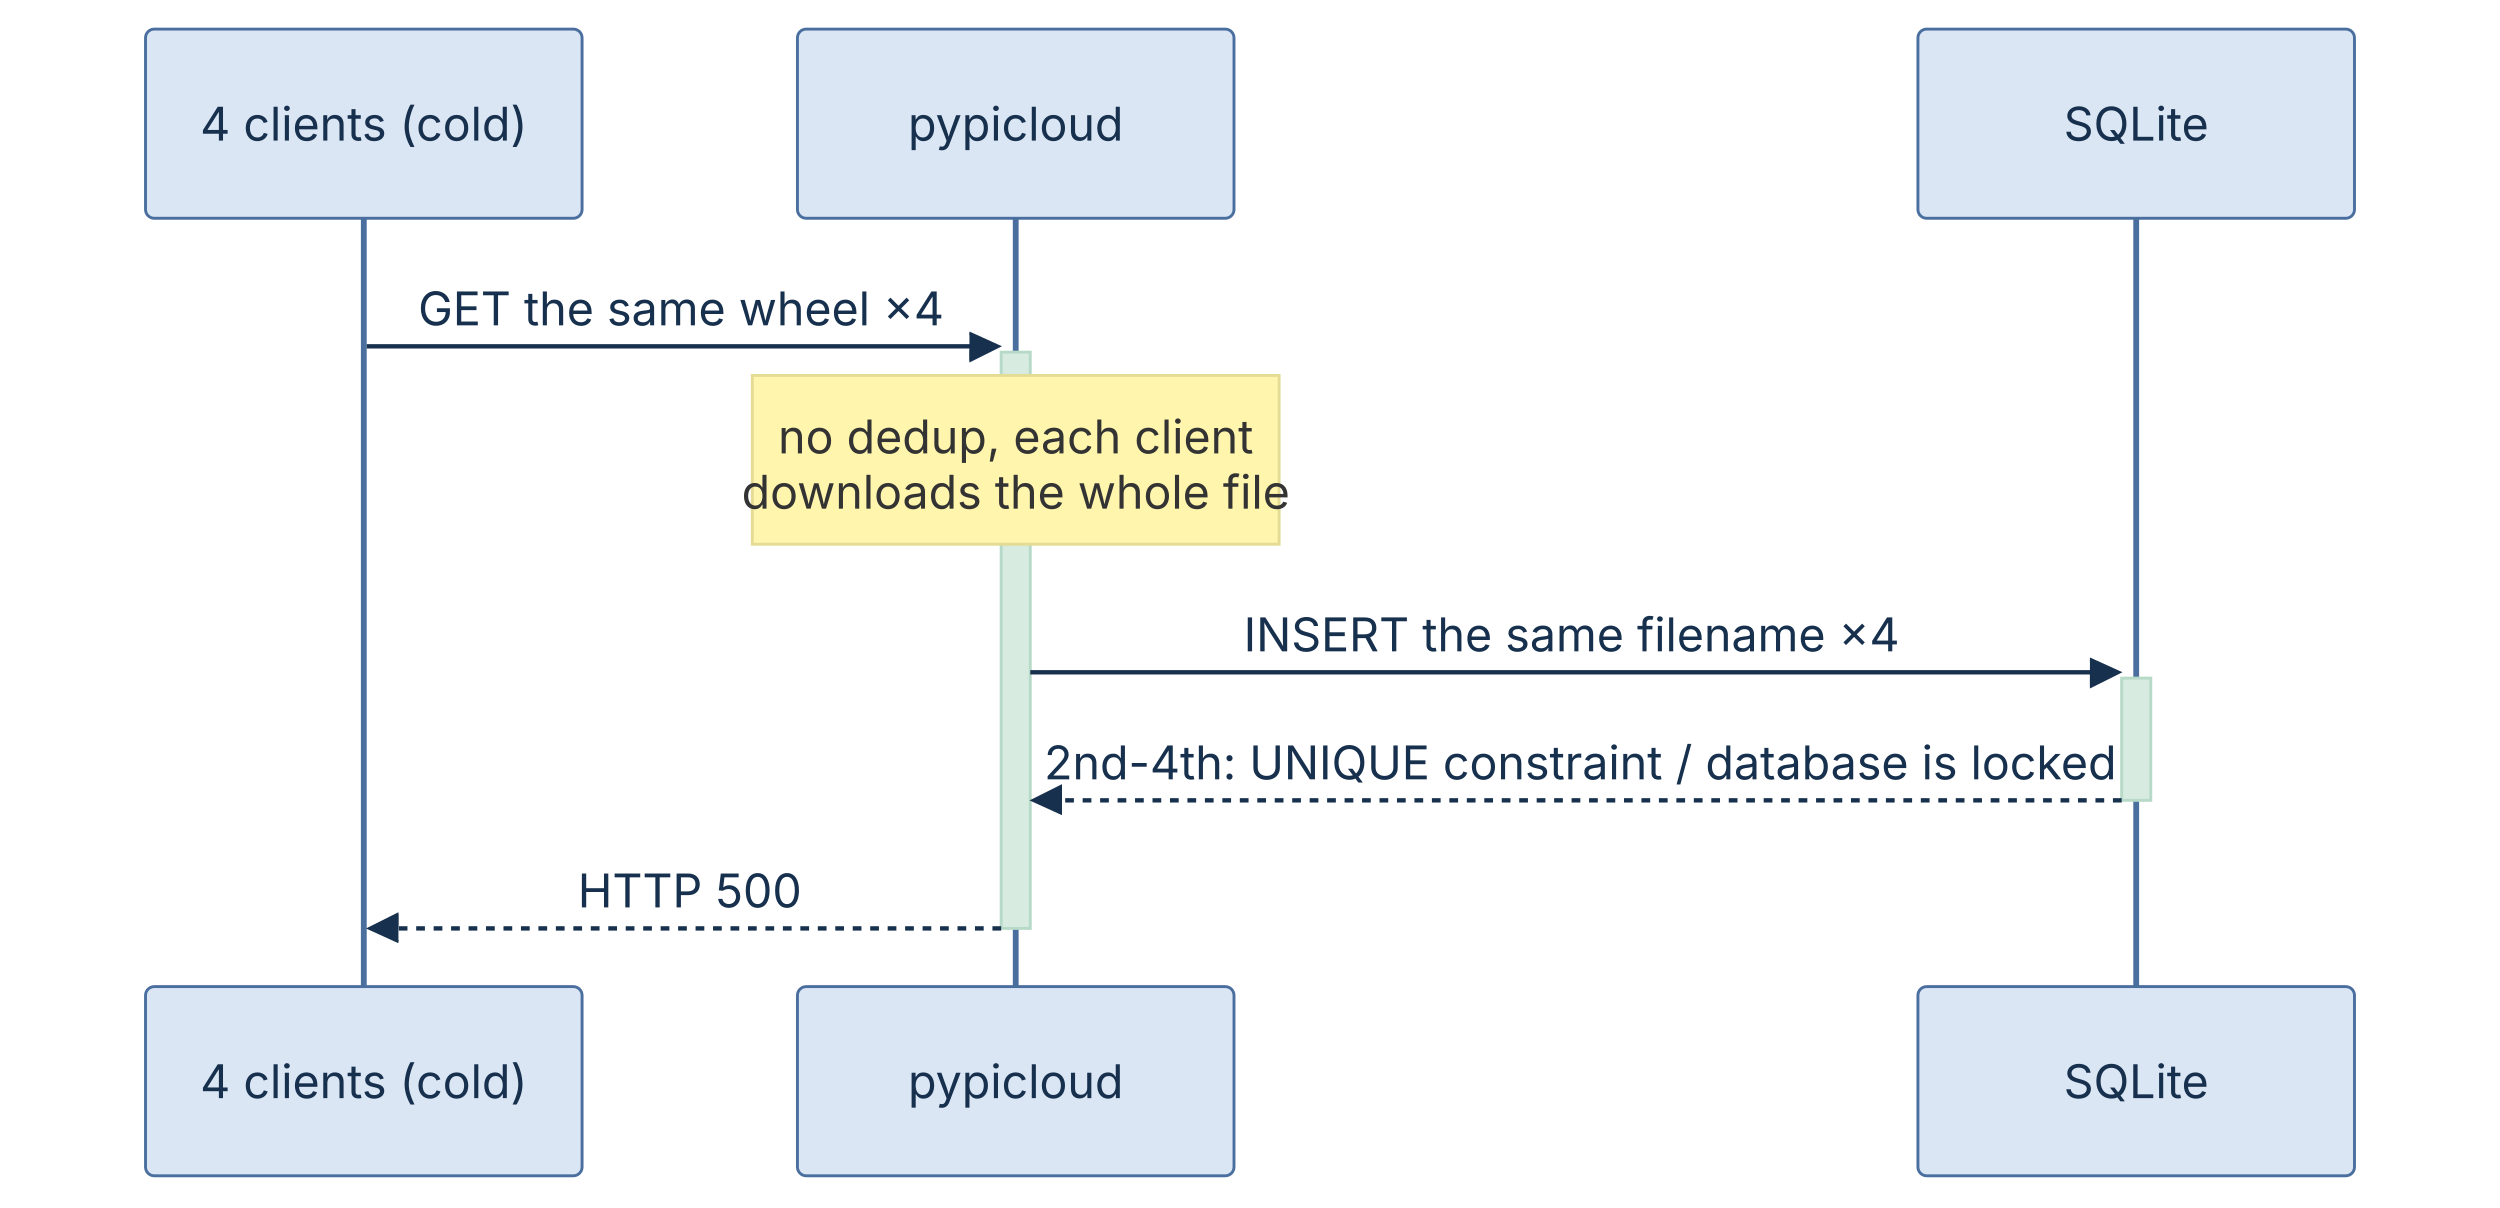
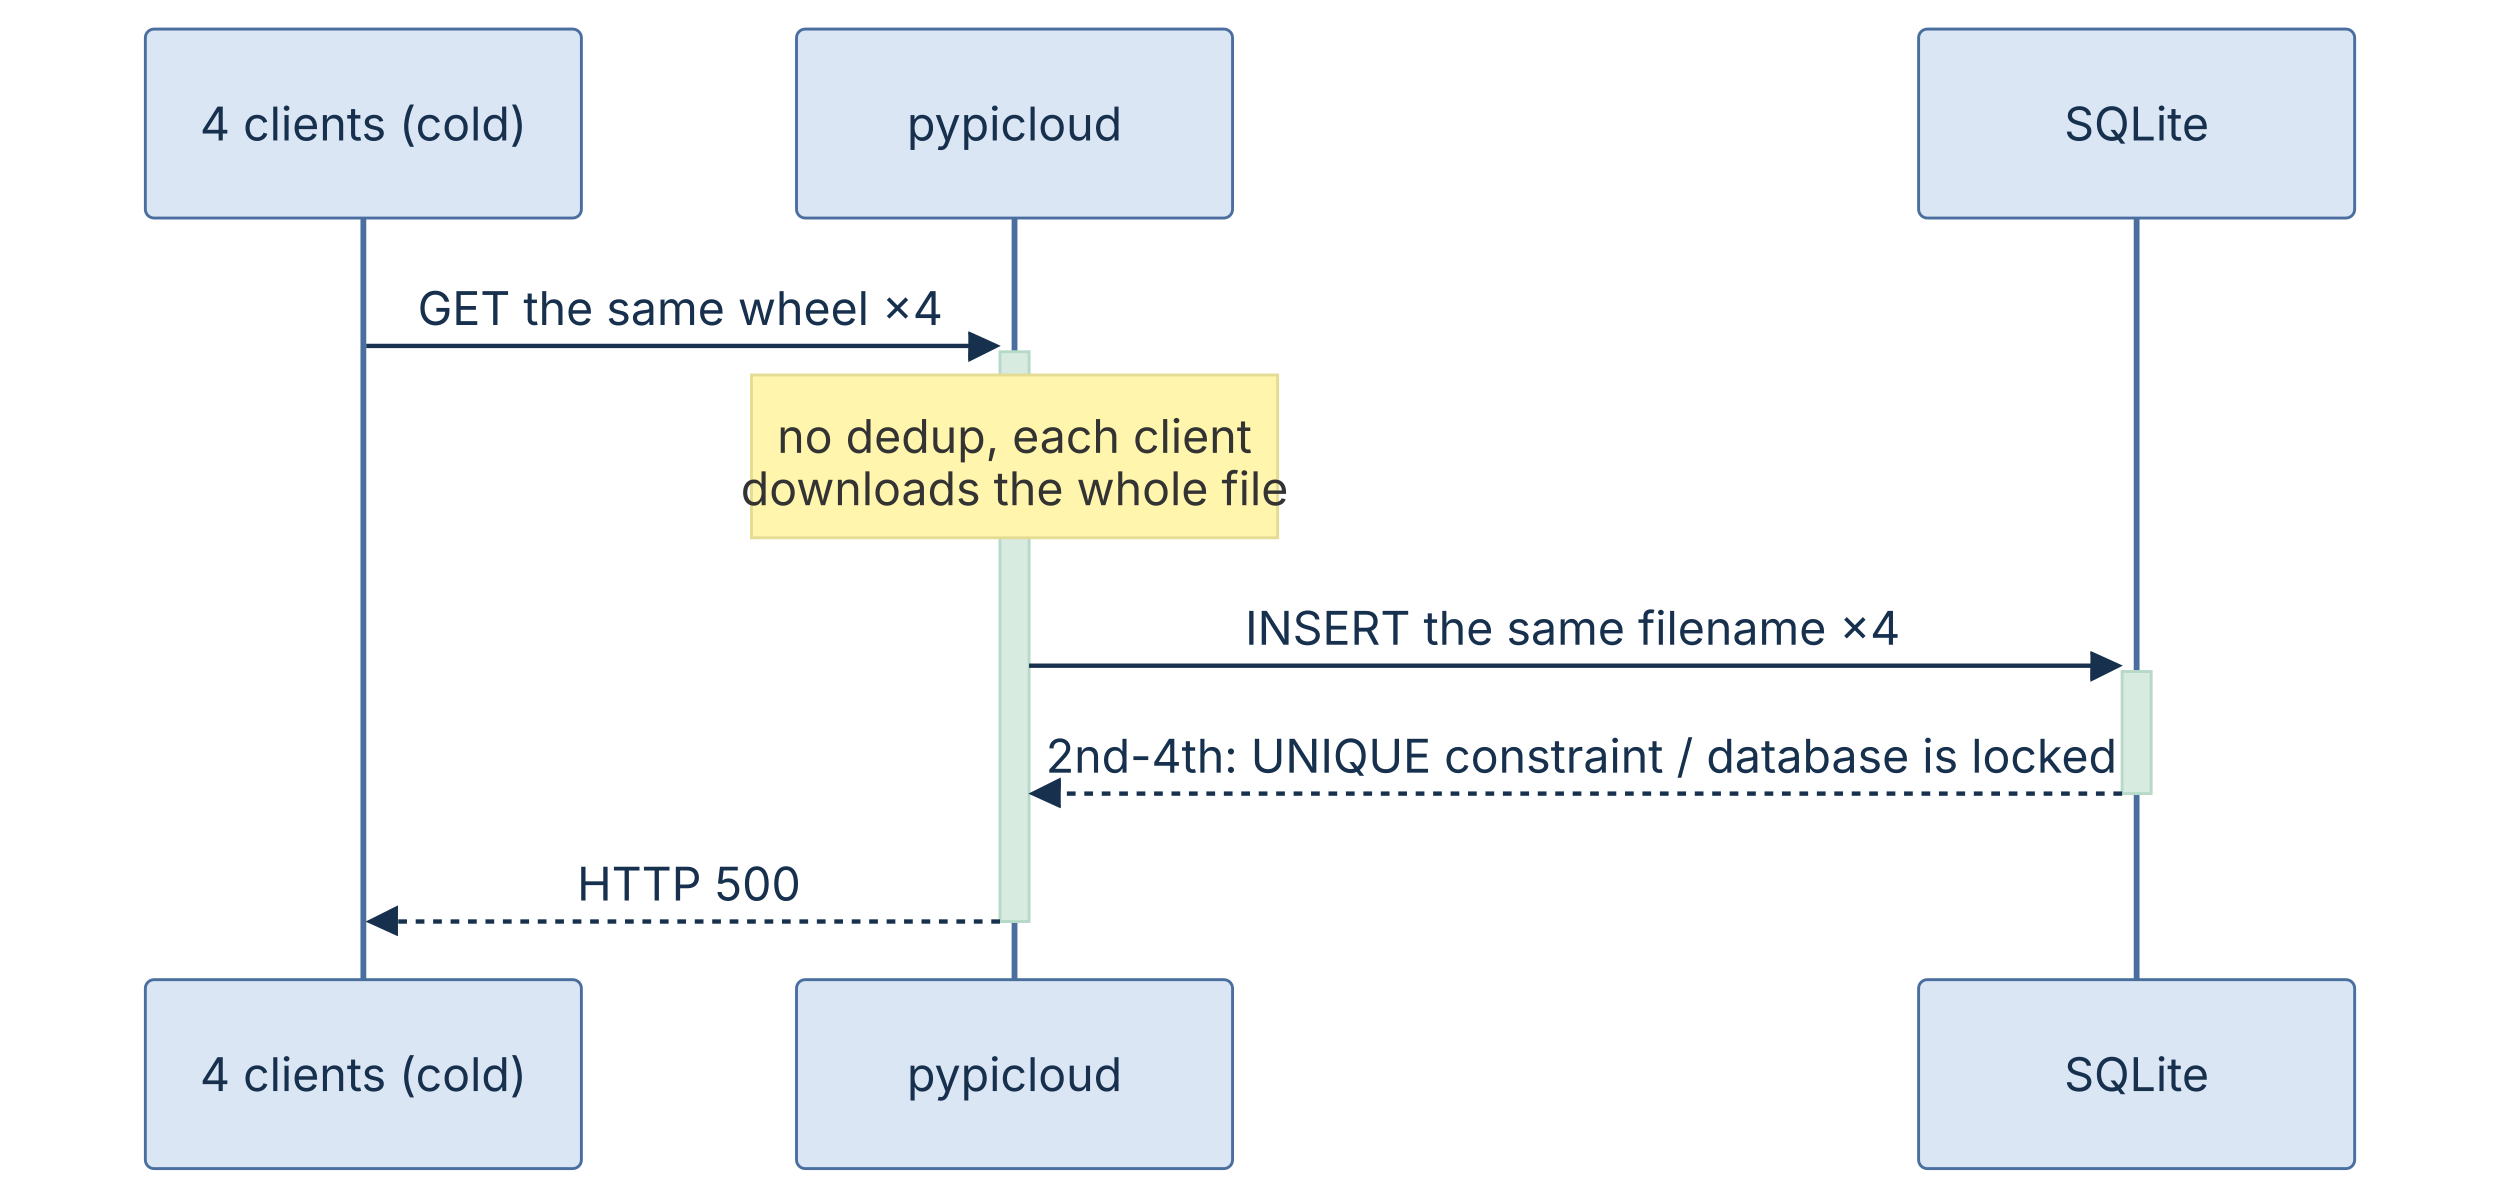
- <svg xmlns="http://www.w3.org/2000/svg" id="peryx-pypicloud-concurrency-light" width="100%" style="max-width: 859px; background-color: transparent;" viewBox="-50 -10 859 415" role="graphics-document document" aria-roledescription="sequence">
+ <svg xmlns="http://www.w3.org/2000/svg" id="peryx-pypicloud-concurrency-light" width="100%" style="max-width: 860px; background-color: transparent;" viewBox="-50 -10 860 413" role="graphics-document document" aria-roledescription="sequence">
  <g>
-     <rect x="609" y="329" fill="#eaeaea" stroke="#666" width="150" height="65" name="S" rx="3" ry="3" class="actor actor-bottom" />
-     <text x="684" y="361.5" dominant-baseline="central" alignment-baseline="central" class="actor actor-box" style="text-anchor: middle; font-size: 16px; font-weight: 400;">
-       <tspan x="684" dy="0">SQLite</tspan>
+     <rect x="610" y="327" fill="#eaeaea" stroke="#666" width="150" height="65" name="S" rx="3" ry="3" class="actor actor-bottom" />
+     <text x="685" y="359.5" dominant-baseline="central" alignment-baseline="central" class="actor actor-box" style="text-anchor: middle; font-size: 16px; font-weight: 400;">
+       <tspan x="685" dy="0">SQLite</tspan>
    </text>
  </g>
  <g>
-     <rect x="224" y="329" fill="#eaeaea" stroke="#666" width="150" height="65" name="P" rx="3" ry="3" class="actor actor-bottom" />
-     <text x="299" y="361.5" dominant-baseline="central" alignment-baseline="central" class="actor actor-box" style="text-anchor: middle; font-size: 16px; font-weight: 400;">
+     <rect x="224" y="327" fill="#eaeaea" stroke="#666" width="150" height="65" name="P" rx="3" ry="3" class="actor actor-bottom" />
+     <text x="299" y="359.5" dominant-baseline="central" alignment-baseline="central" class="actor actor-box" style="text-anchor: middle; font-size: 16px; font-weight: 400;">
      <tspan x="299" dy="0">pypicloud</tspan>
    </text>
  </g>
  <g>
-     <rect x="0" y="329" fill="#eaeaea" stroke="#666" width="150" height="65" name="C" rx="3" ry="3" class="actor actor-bottom" />
-     <text x="75" y="361.5" dominant-baseline="central" alignment-baseline="central" class="actor actor-box" style="text-anchor: middle; font-size: 16px; font-weight: 400;">
+     <rect x="0" y="327" fill="#eaeaea" stroke="#666" width="150" height="65" name="C" rx="3" ry="3" class="actor actor-bottom" />
+     <text x="75" y="359.5" dominant-baseline="central" alignment-baseline="central" class="actor actor-box" style="text-anchor: middle; font-size: 16px; font-weight: 400;">
      <tspan x="75" dy="0">4 clients (cold)</tspan>
    </text>
  </g>
  <g>
-     <line id="actor2" x1="684" y1="65" x2="684" y2="329" class="actor-line 200" stroke-width="0.5px" stroke="#999" name="S" data-et="life-line" data-id="S" />
+     <line id="actor2" x1="685" y1="65" x2="685" y2="327" class="actor-line 200" stroke-width="0.5px" stroke="#999" name="S" data-et="life-line" data-id="S" />
    <g id="root-2" data-et="participant" data-type="participant" data-id="S">
-       <rect x="609" y="0" fill="#eaeaea" stroke="#666" width="150" height="65" name="S" rx="3" ry="3" class="actor actor-top" />
-       <text x="684" y="32.5" dominant-baseline="central" alignment-baseline="central" class="actor actor-box" style="text-anchor: middle; font-size: 16px; font-weight: 400;">
-         <tspan x="684" dy="0">SQLite</tspan>
+       <rect x="610" y="0" fill="#eaeaea" stroke="#666" width="150" height="65" name="S" rx="3" ry="3" class="actor actor-top" />
+       <text x="685" y="32.5" dominant-baseline="central" alignment-baseline="central" class="actor actor-box" style="text-anchor: middle; font-size: 16px; font-weight: 400;">
+         <tspan x="685" dy="0">SQLite</tspan>
      </text>
    </g>
  </g>
  <g>
-     <line id="actor1" x1="299" y1="65" x2="299" y2="329" class="actor-line 200" stroke-width="0.5px" stroke="#999" name="P" data-et="life-line" data-id="P" />
+     <line id="actor1" x1="299" y1="65" x2="299" y2="327" class="actor-line 200" stroke-width="0.5px" stroke="#999" name="P" data-et="life-line" data-id="P" />
    <g id="root-1" data-et="participant" data-type="participant" data-id="P">
      <rect x="224" y="0" fill="#eaeaea" stroke="#666" width="150" height="65" name="P" rx="3" ry="3" class="actor actor-top" />
      <text x="299" y="32.5" dominant-baseline="central" alignment-baseline="central" class="actor actor-box" style="text-anchor: middle; font-size: 16px; font-weight: 400;">
        <tspan x="299" dy="0">pypicloud</tspan>
      </text>
    </g>
  </g>
  <g>
-     <line id="actor0" x1="75" y1="65" x2="75" y2="329" class="actor-line 200" stroke-width="0.5px" stroke="#999" name="C" data-et="life-line" data-id="C" />
+     <line id="actor0" x1="75" y1="65" x2="75" y2="327" class="actor-line 200" stroke-width="0.5px" stroke="#999" name="C" data-et="life-line" data-id="C" />
    <g id="root-0" data-et="participant" data-type="participant" data-id="C">
      <rect x="0" y="0" fill="#eaeaea" stroke="#666" width="150" height="65" name="C" rx="3" ry="3" class="actor actor-top" />
      <text x="75" y="32.5" dominant-baseline="central" alignment-baseline="central" class="actor actor-box" style="text-anchor: middle; font-size: 16px; font-weight: 400;">
        <tspan x="75" dy="0">4 clients (cold)</tspan>
      </text>
    </g>
  </g>
  <style>#peryx-pypicloud-concurrency-light{font-family:system-ui,-apple-system,sans-serif;font-size:16px;fill:#16304d;}@keyframes edge-animation-frame{from{stroke-dashoffset:0;}}@keyframes dash{to{stroke-dashoffset:0;}}#peryx-pypicloud-concurrency-light .edge-animation-slow{stroke-dasharray:9,5!important;stroke-dashoffset:900;animation:dash 50s linear infinite;stroke-linecap:round;}#peryx-pypicloud-concurrency-light .edge-animation-fast{stroke-dasharray:9,5!important;stroke-dashoffset:900;animation:dash 20s linear infinite;stroke-linecap:round;}#peryx-pypicloud-concurrency-light .error-icon{fill:#f6e2d0;}#peryx-pypicloud-concurrency-light .error-text{fill:#5a3212;stroke:#5a3212;}#peryx-pypicloud-concurrency-light .edge-thickness-normal{stroke-width:1px;}#peryx-pypicloud-concurrency-light .edge-thickness-thick{stroke-width:3.5px;}#peryx-pypicloud-concurrency-light .edge-pattern-solid{stroke-dasharray:0;}#peryx-pypicloud-concurrency-light .edge-thickness-invisible{stroke-width:0;fill:none;}#peryx-pypicloud-concurrency-light .edge-pattern-dashed{stroke-dasharray:3;}#peryx-pypicloud-concurrency-light .edge-pattern-dotted{stroke-dasharray:2;}#peryx-pypicloud-concurrency-light .marker{fill:#6b6f76;stroke:#6b6f76;}#peryx-pypicloud-concurrency-light .marker.cross{stroke:#6b6f76;}#peryx-pypicloud-concurrency-light svg{font-family:system-ui,-apple-system,sans-serif;font-size:16px;}#peryx-pypicloud-concurrency-light p{margin:0;}#peryx-pypicloud-concurrency-light .actor{stroke:#4a6f9f;fill:#dbe6f5;stroke-width:1;}#peryx-pypicloud-concurrency-light rect.actor.outer-path[data-look="neo"]{filter:drop-shadow( 1px 2px 2px rgba(185,185,185,1));}#peryx-pypicloud-concurrency-light rect.note[data-look="neo"]{stroke:hsl(52.683, 60%, 73.922%);fill:#fff5ad;filter:drop-shadow( 1px 2px 2px rgba(185,185,185,1));}#peryx-pypicloud-concurrency-light text.actor&gt;tspan{fill:#16304d;stroke:none;}#peryx-pypicloud-concurrency-light .actor-line{stroke:#4a6f9f;}#peryx-pypicloud-concurrency-light .innerArc{stroke-width:1.5;stroke-dasharray:none;}#peryx-pypicloud-concurrency-light .messageLine0{stroke-width:1.5;stroke-dasharray:none;stroke:#16304d;}#peryx-pypicloud-concurrency-light .messageLine1{stroke-width:1.5;stroke-dasharray:2,2;stroke:#16304d;}#peryx-pypicloud-concurrency-light [id$="-arrowhead"] path{fill:#16304d;stroke:#16304d;}#peryx-pypicloud-concurrency-light .sequenceNumber{fill:#949089;}#peryx-pypicloud-concurrency-light [id$="-sequencenumber"]{fill:#16304d;}#peryx-pypicloud-concurrency-light [id$="-crosshead"] path{fill:#16304d;stroke:#16304d;}#peryx-pypicloud-concurrency-light .messageText{fill:#16304d;stroke:none;}#peryx-pypicloud-concurrency-light .labelBox{stroke:#4a6f9f;fill:#dbe6f5;filter:none;}#peryx-pypicloud-concurrency-light .labelText,#peryx-pypicloud-concurrency-light .labelText&gt;tspan{fill:#16304d;stroke:none;}#peryx-pypicloud-concurrency-light .loopText,#peryx-pypicloud-concurrency-light .loopText&gt;tspan{fill:#16304d;stroke:none;}#peryx-pypicloud-concurrency-light .sectionTitle,#peryx-pypicloud-concurrency-light .sectionTitle&gt;tspan{fill:#16304d;stroke:none;}#peryx-pypicloud-concurrency-light .loopLine{stroke-width:2px;stroke-dasharray:2,2;stroke:#4a6f9f;fill:#4a6f9f;}#peryx-pypicloud-concurrency-light .note{stroke:hsl(52.683, 60%, 73.922%);fill:#fff5ad;}#peryx-pypicloud-concurrency-light .noteText,#peryx-pypicloud-concurrency-light .noteText&gt;tspan{fill:#333;stroke:none;font-weight:normal;}#peryx-pypicloud-concurrency-light .activation0{fill:#d8ebe1;stroke:hsl(148.421, 32.203%, 78.431%);}#peryx-pypicloud-concurrency-light .activation1{fill:#d8ebe1;stroke:hsl(148.421, 32.203%, 78.431%);}#peryx-pypicloud-concurrency-light .activation2{fill:#d8ebe1;stroke:hsl(148.421, 32.203%, 78.431%);}#peryx-pypicloud-concurrency-light .actorPopupMenu{position:absolute;}#peryx-pypicloud-concurrency-light .actorPopupMenuPanel{position:absolute;fill:#dbe6f5;box-shadow:0px 8px 16px 0px rgba(0,0,0,0.2);filter:drop-shadow(3px 5px 2px rgb(0 0 0 / 0.4));}#peryx-pypicloud-concurrency-light .actor-man circle,#peryx-pypicloud-concurrency-light line{fill:#dbe6f5;stroke-width:2px;}#peryx-pypicloud-concurrency-light g rect.rect{filter:drop-shadow( 1px 2px 2px rgba(185,185,185,1));stroke:#4a6f9f;}#peryx-pypicloud-concurrency-light .node .neo-node{stroke:#4a6f9f;}#peryx-pypicloud-concurrency-light [data-look="neo"].node rect,#peryx-pypicloud-concurrency-light [data-look="neo"].cluster rect,#peryx-pypicloud-concurrency-light [data-look="neo"].node polygon{stroke:url(#peryx-pypicloud-concurrency-light-gradient);filter:drop-shadow( 1px 2px 2px rgba(185,185,185,1));}#peryx-pypicloud-concurrency-light [data-look="neo"].swimlane.cluster rect{filter:none;}#peryx-pypicloud-concurrency-light [data-look="neo"].node path{stroke:url(#peryx-pypicloud-concurrency-light-gradient);stroke-width:1px;}#peryx-pypicloud-concurrency-light [data-look="neo"].node .outer-path{filter:drop-shadow( 1px 2px 2px rgba(185,185,185,1));}#peryx-pypicloud-concurrency-light [data-look="neo"].node .neo-line path{stroke:#4a6f9f;filter:none;}#peryx-pypicloud-concurrency-light [data-look="neo"].node circle{stroke:url(#peryx-pypicloud-concurrency-light-gradient);filter:drop-shadow( 1px 2px 2px rgba(185,185,185,1));}#peryx-pypicloud-concurrency-light [data-look="neo"].node circle .state-start{fill:#000000;}#peryx-pypicloud-concurrency-light [data-look="neo"].icon-shape .icon{fill:url(#peryx-pypicloud-concurrency-light-gradient);filter:drop-shadow( 1px 2px 2px rgba(185,185,185,1));}#peryx-pypicloud-concurrency-light [data-look="neo"].icon-shape .icon-neo path{stroke:url(#peryx-pypicloud-concurrency-light-gradient);filter:drop-shadow( 1px 2px 2px rgba(185,185,185,1));}#peryx-pypicloud-concurrency-light .accent&gt;*{fill:rgb(219, 230, 245)!important;stroke:rgb(74, 111, 159)!important;color:rgb(22, 48, 77)!important;}#peryx-pypicloud-concurrency-light .good&gt;*{fill:rgb(216, 235, 225)!important;stroke:rgb(63, 132, 103)!important;color:rgb(20, 64, 47)!important;}#peryx-pypicloud-concurrency-light .warn&gt;*{fill:rgb(246, 226, 208)!important;stroke:rgb(176, 111, 54)!important;color:rgb(90, 50, 18)!important;}#peryx-pypicloud-concurrency-light :root{--mermaid-font-family:"trebuchet ms",verdana,arial,sans-serif;}</style>
  <g />
  <defs>
    <symbol id="peryx-pypicloud-concurrency-light-computer" width="24" height="24">
      <path transform="scale(.5)" d="M2 2v13h20v-13h-20zm18 11h-16v-9h16v9zm-10.228 6l.466-1h3.524l.467 1h-4.457zm14.228 3h-24l2-6h2.104l-1.33 4h18.45l-1.297-4h2.073l2 6zm-5-10h-14v-7h14v7z" />
    </symbol>
  </defs>
  <defs>
    <symbol id="peryx-pypicloud-concurrency-light-database" fill-rule="evenodd" clip-rule="evenodd">
      <path transform="scale(.5)" d="M12.258.001l.256.004.255.005.253.008.251.01.249.012.247.015.246.016.242.019.241.02.239.023.236.024.233.027.231.028.229.031.225.032.223.034.22.036.217.038.214.04.211.041.208.043.205.045.201.046.198.048.194.05.191.051.187.053.183.054.18.056.175.057.172.059.168.06.163.061.16.063.155.064.15.066.074.033.073.033.071.034.07.034.069.035.068.035.067.035.066.035.064.036.064.036.062.036.06.036.06.037.058.037.058.037.055.038.055.038.053.038.052.038.051.039.05.039.048.039.047.039.045.04.044.04.043.04.041.04.04.041.039.041.037.041.036.041.034.041.033.042.032.042.03.042.029.042.027.042.026.043.024.043.023.043.021.043.02.043.018.044.017.043.015.044.013.044.012.044.011.045.009.044.007.045.006.045.004.045.002.045.001.045v17l-.001.045-.002.045-.004.045-.006.045-.007.045-.009.044-.011.045-.012.044-.013.044-.015.044-.017.043-.018.044-.02.043-.021.043-.023.043-.024.043-.026.043-.027.042-.029.042-.03.042-.032.042-.033.042-.034.041-.036.041-.037.041-.039.041-.04.041-.041.04-.043.04-.044.04-.045.04-.047.039-.048.039-.05.039-.051.039-.052.038-.053.038-.055.038-.055.038-.058.037-.058.037-.06.037-.06.036-.062.036-.064.036-.064.036-.066.035-.067.035-.068.035-.069.035-.07.034-.071.034-.073.033-.074.033-.15.066-.155.064-.16.063-.163.061-.168.06-.172.059-.175.057-.18.056-.183.054-.187.053-.191.051-.194.05-.198.048-.201.046-.205.045-.208.043-.211.041-.214.04-.217.038-.22.036-.223.034-.225.032-.229.031-.231.028-.233.027-.236.024-.239.023-.241.02-.242.019-.246.016-.247.015-.249.012-.251.01-.253.008-.255.005-.256.004-.258.001-.258-.001-.256-.004-.255-.005-.253-.008-.251-.01-.249-.012-.247-.015-.245-.016-.243-.019-.241-.02-.238-.023-.236-.024-.234-.027-.231-.028-.228-.031-.226-.032-.223-.034-.22-.036-.217-.038-.214-.04-.211-.041-.208-.043-.204-.045-.201-.046-.198-.048-.195-.05-.19-.051-.187-.053-.184-.054-.179-.056-.176-.057-.172-.059-.167-.06-.164-.061-.159-.063-.155-.064-.151-.066-.074-.033-.072-.033-.072-.034-.07-.034-.069-.035-.068-.035-.067-.035-.066-.035-.064-.036-.063-.036-.062-.036-.061-.036-.06-.037-.058-.037-.057-.037-.056-.038-.055-.038-.053-.038-.052-.038-.051-.039-.049-.039-.049-.039-.046-.039-.046-.04-.044-.04-.043-.04-.041-.04-.04-.041-.039-.041-.037-.041-.036-.041-.034-.041-.033-.042-.032-.042-.03-.042-.029-.042-.027-.042-.026-.043-.024-.043-.023-.043-.021-.043-.02-.043-.018-.044-.017-.043-.015-.044-.013-.044-.012-.044-.011-.045-.009-.044-.007-.045-.006-.045-.004-.045-.002-.045-.001-.045v-17l.001-.045.002-.045.004-.045.006-.045.007-.045.009-.044.011-.045.012-.044.013-.044.015-.044.017-.043.018-.044.02-.043.021-.043.023-.043.024-.043.026-.043.027-.042.029-.042.03-.042.032-.042.033-.042.034-.041.036-.041.037-.041.039-.041.04-.041.041-.04.043-.04.044-.04.046-.04.046-.039.049-.039.049-.039.051-.039.052-.038.053-.038.055-.038.056-.038.057-.037.058-.037.06-.037.061-.036.062-.036.063-.036.064-.036.066-.035.067-.035.068-.035.069-.035.07-.034.072-.034.072-.033.074-.033.151-.066.155-.064.159-.063.164-.061.167-.06.172-.059.176-.057.179-.056.184-.054.187-.053.19-.051.195-.05.198-.048.201-.046.204-.045.208-.043.211-.041.214-.04.217-.038.22-.036.223-.034.226-.032.228-.031.231-.028.234-.027.236-.024.238-.023.241-.02.243-.019.245-.016.247-.015.249-.012.251-.01.253-.008.255-.005.256-.004.258-.001.258.001zm-9.258 20.499v.01l.001.021.003.021.004.022.005.021.006.022.007.022.009.023.01.022.011.023.012.023.013.023.015.023.016.024.017.023.018.024.019.024.021.024.022.025.023.024.024.025.052.049.056.05.061.051.066.051.07.051.075.051.079.052.084.052.088.052.092.052.097.052.102.051.105.052.11.052.114.051.119.051.123.051.127.05.131.05.135.05.139.048.144.049.147.047.152.047.155.047.16.045.163.045.167.043.171.043.176.041.178.041.183.039.187.039.19.037.194.035.197.035.202.033.204.031.209.03.212.029.216.027.219.025.222.024.226.021.23.02.233.018.236.016.24.015.243.012.246.01.249.008.253.005.256.004.259.001.26-.001.257-.004.254-.005.25-.008.247-.011.244-.012.241-.014.237-.016.233-.018.231-.021.226-.021.224-.024.22-.026.216-.027.212-.028.21-.031.205-.031.202-.034.198-.034.194-.036.191-.037.187-.039.183-.04.179-.04.175-.042.172-.043.168-.044.163-.045.16-.046.155-.046.152-.047.148-.048.143-.049.139-.049.136-.05.131-.05.126-.05.123-.051.118-.052.114-.051.11-.052.106-.052.101-.052.096-.052.092-.052.088-.053.083-.051.079-.052.074-.052.07-.051.065-.051.06-.051.056-.05.051-.05.023-.024.023-.025.021-.024.02-.024.019-.024.018-.024.017-.024.015-.023.014-.024.013-.023.012-.023.01-.023.01-.022.008-.022.006-.022.006-.022.004-.022.004-.021.001-.021.001-.021v-4.127l-.077.055-.08.053-.083.054-.085.053-.087.052-.09.052-.093.051-.095.05-.097.05-.1.049-.102.049-.105.048-.106.047-.109.047-.111.046-.114.045-.115.045-.118.044-.12.043-.122.042-.124.042-.126.041-.128.04-.13.04-.132.038-.134.038-.135.037-.138.037-.139.035-.142.035-.143.034-.144.033-.147.032-.148.031-.15.03-.151.03-.153.029-.154.027-.156.027-.158.026-.159.025-.161.024-.162.023-.163.022-.165.021-.166.02-.167.019-.169.018-.169.017-.171.016-.173.015-.173.014-.175.013-.175.012-.177.011-.178.01-.179.008-.179.008-.181.006-.182.005-.182.004-.184.003-.184.002h-.37l-.184-.002-.184-.003-.182-.004-.182-.005-.181-.006-.179-.008-.179-.008-.178-.01-.176-.011-.176-.012-.175-.013-.173-.014-.172-.015-.171-.016-.17-.017-.169-.018-.167-.019-.166-.02-.165-.021-.163-.022-.162-.023-.161-.024-.159-.025-.157-.026-.156-.027-.155-.027-.153-.029-.151-.03-.15-.03-.148-.031-.146-.032-.145-.033-.143-.034-.141-.035-.14-.035-.137-.037-.136-.037-.134-.038-.132-.038-.13-.04-.128-.04-.126-.041-.124-.042-.122-.042-.12-.044-.117-.043-.116-.045-.113-.045-.112-.046-.109-.047-.106-.047-.105-.048-.102-.049-.1-.049-.097-.05-.095-.05-.093-.052-.09-.051-.087-.052-.085-.053-.083-.054-.08-.054-.077-.054v4.127zm0-5.654v.011l.001.021.003.021.004.021.005.022.006.022.007.022.009.022.01.022.011.023.012.023.013.023.015.024.016.023.017.024.018.024.019.024.021.024.022.024.023.025.024.024.052.05.056.05.061.05.066.051.07.051.075.052.079.051.084.052.088.052.092.052.097.052.102.052.105.052.11.051.114.051.119.052.123.05.127.051.131.05.135.049.139.049.144.048.147.048.152.047.155.046.16.045.163.045.167.044.171.042.176.042.178.04.183.04.187.038.19.037.194.036.197.034.202.033.204.032.209.03.212.028.216.027.219.025.222.024.226.022.23.02.233.018.236.016.24.014.243.012.246.01.249.008.253.006.256.003.259.001.26-.001.257-.003.254-.006.25-.008.247-.01.244-.012.241-.015.237-.016.233-.018.231-.02.226-.022.224-.024.22-.025.216-.027.212-.029.21-.03.205-.032.202-.033.198-.035.194-.036.191-.037.187-.039.183-.039.179-.041.175-.042.172-.043.168-.044.163-.045.16-.045.155-.047.152-.047.148-.048.143-.048.139-.05.136-.049.131-.05.126-.051.123-.051.118-.051.114-.052.11-.052.106-.052.101-.052.096-.052.092-.052.088-.052.083-.052.079-.052.074-.051.07-.052.065-.051.06-.05.056-.051.051-.049.023-.025.023-.024.021-.025.02-.024.019-.024.018-.024.017-.024.015-.023.014-.023.013-.024.012-.022.01-.023.01-.023.008-.022.006-.022.006-.022.004-.021.004-.022.001-.021.001-.021v-4.139l-.077.054-.08.054-.083.054-.085.052-.087.053-.09.051-.093.051-.095.051-.097.05-.1.049-.102.049-.105.048-.106.047-.109.047-.111.046-.114.045-.115.044-.118.044-.12.044-.122.042-.124.042-.126.041-.128.04-.13.039-.132.039-.134.038-.135.037-.138.036-.139.036-.142.035-.143.033-.144.033-.147.033-.148.031-.15.03-.151.03-.153.028-.154.028-.156.027-.158.026-.159.025-.161.024-.162.023-.163.022-.165.021-.166.02-.167.019-.169.018-.169.017-.171.016-.173.015-.173.014-.175.013-.175.012-.177.011-.178.009-.179.009-.179.007-.181.007-.182.005-.182.004-.184.003-.184.002h-.37l-.184-.002-.184-.003-.182-.004-.182-.005-.181-.007-.179-.007-.179-.009-.178-.009-.176-.011-.176-.012-.175-.013-.173-.014-.172-.015-.171-.016-.17-.017-.169-.018-.167-.019-.166-.02-.165-.021-.163-.022-.162-.023-.161-.024-.159-.025-.157-.026-.156-.027-.155-.028-.153-.028-.151-.03-.15-.03-.148-.031-.146-.033-.145-.033-.143-.033-.141-.035-.14-.036-.137-.036-.136-.037-.134-.038-.132-.039-.13-.039-.128-.04-.126-.041-.124-.042-.122-.043-.12-.043-.117-.044-.116-.044-.113-.046-.112-.046-.109-.046-.106-.047-.105-.048-.102-.049-.1-.049-.097-.05-.095-.051-.093-.051-.09-.051-.087-.053-.085-.052-.083-.054-.08-.054-.077-.054v4.139zm0-5.666v.011l.001.02.003.022.004.021.005.022.006.021.007.022.009.023.01.022.011.023.012.023.013.023.015.023.016.024.017.024.018.023.019.024.021.025.022.024.023.024.024.025.052.05.056.05.061.05.066.051.07.051.075.052.079.051.084.052.088.052.092.052.097.052.102.052.105.051.11.052.114.051.119.051.123.051.127.05.131.05.135.05.139.049.144.048.147.048.152.047.155.046.16.045.163.045.167.043.171.043.176.042.178.04.183.04.187.038.19.037.194.036.197.034.202.033.204.032.209.03.212.028.216.027.219.025.222.024.226.021.23.02.233.018.236.017.24.014.243.012.246.01.249.008.253.006.256.003.259.001.26-.001.257-.003.254-.006.25-.008.247-.01.244-.013.241-.014.237-.016.233-.018.231-.02.226-.022.224-.024.22-.025.216-.027.212-.029.21-.03.205-.032.202-.033.198-.035.194-.036.191-.037.187-.039.183-.039.179-.041.175-.042.172-.043.168-.044.163-.045.16-.045.155-.047.152-.047.148-.048.143-.049.139-.049.136-.049.131-.051.126-.05.123-.051.118-.052.114-.051.11-.052.106-.052.101-.052.096-.052.092-.052.088-.052.083-.052.079-.052.074-.052.07-.051.065-.051.06-.051.056-.05.051-.049.023-.025.023-.025.021-.024.02-.024.019-.024.018-.024.017-.024.015-.023.014-.024.013-.023.012-.023.01-.022.01-.023.008-.022.006-.022.006-.022.004-.022.004-.021.001-.021.001-.021v-4.153l-.077.054-.08.054-.083.053-.085.053-.087.053-.09.051-.093.051-.095.051-.097.05-.1.049-.102.048-.105.048-.106.048-.109.046-.111.046-.114.046-.115.044-.118.044-.12.043-.122.043-.124.042-.126.041-.128.04-.13.039-.132.039-.134.038-.135.037-.138.036-.139.036-.142.034-.143.034-.144.033-.147.032-.148.032-.15.03-.151.03-.153.028-.154.028-.156.027-.158.026-.159.024-.161.024-.162.023-.163.023-.165.021-.166.02-.167.019-.169.018-.169.017-.171.016-.173.015-.173.014-.175.013-.175.012-.177.01-.178.01-.179.009-.179.007-.181.006-.182.006-.182.004-.184.003-.184.001-.185.001-.185-.001-.184-.001-.184-.003-.182-.004-.182-.006-.181-.006-.179-.007-.179-.009-.178-.01-.176-.01-.176-.012-.175-.013-.173-.014-.172-.015-.171-.016-.17-.017-.169-.018-.167-.019-.166-.02-.165-.021-.163-.023-.162-.023-.161-.024-.159-.024-.157-.026-.156-.027-.155-.028-.153-.028-.151-.03-.15-.03-.148-.032-.146-.032-.145-.033-.143-.034-.141-.034-.14-.036-.137-.036-.136-.037-.134-.038-.132-.039-.13-.039-.128-.041-.126-.041-.124-.041-.122-.043-.12-.043-.117-.044-.116-.044-.113-.046-.112-.046-.109-.046-.106-.048-.105-.048-.102-.048-.1-.05-.097-.049-.095-.051-.093-.051-.09-.052-.087-.052-.085-.053-.083-.053-.08-.054-.077-.054v4.153zm8.74-8.179l-.257.004-.254.005-.25.008-.247.011-.244.012-.241.014-.237.016-.233.018-.231.021-.226.022-.224.023-.22.026-.216.027-.212.028-.21.031-.205.032-.202.033-.198.034-.194.036-.191.038-.187.038-.183.04-.179.041-.175.042-.172.043-.168.043-.163.045-.16.046-.155.046-.152.048-.148.048-.143.048-.139.049-.136.05-.131.05-.126.051-.123.051-.118.051-.114.052-.11.052-.106.052-.101.052-.096.052-.092.052-.088.052-.083.052-.079.052-.074.051-.07.052-.065.051-.06.05-.056.05-.051.05-.023.025-.023.024-.021.024-.02.025-.019.024-.018.024-.017.023-.015.024-.014.023-.013.023-.012.023-.01.023-.01.022-.008.022-.006.023-.006.021-.004.022-.004.021-.001.021-.001.021.001.021.001.021.004.021.004.022.006.021.006.023.008.022.01.022.01.023.012.023.013.023.014.023.015.024.017.023.018.024.019.024.02.025.021.024.023.024.023.025.051.05.056.05.06.05.065.051.07.052.074.051.079.052.083.052.088.052.092.052.096.052.101.052.106.052.11.052.114.052.118.051.123.051.126.051.131.05.136.05.139.049.143.048.148.048.152.048.155.046.16.046.163.045.168.043.172.043.175.042.179.041.183.04.187.038.191.038.194.036.198.034.202.033.205.032.21.031.212.028.216.027.22.026.224.023.226.022.231.021.233.018.237.016.241.014.244.012.247.011.25.008.254.005.257.004.26.001.26-.001.257-.004.254-.005.25-.008.247-.011.244-.012.241-.014.237-.016.233-.018.231-.021.226-.022.224-.023.22-.026.216-.027.212-.028.21-.031.205-.032.202-.033.198-.034.194-.036.191-.038.187-.038.183-.04.179-.041.175-.042.172-.043.168-.043.163-.045.16-.046.155-.046.152-.048.148-.048.143-.048.139-.049.136-.05.131-.05.126-.051.123-.051.118-.051.114-.052.11-.052.106-.052.101-.052.096-.052.092-.052.088-.052.083-.052.079-.052.074-.051.07-.052.065-.051.06-.05.056-.05.051-.05.023-.025.023-.024.021-.024.02-.025.019-.024.018-.024.017-.023.015-.024.014-.023.013-.023.012-.023.01-.023.01-.022.008-.022.006-.023.006-.021.004-.022.004-.021.001-.021.001-.021-.001-.021-.001-.021-.004-.021-.004-.022-.006-.021-.006-.023-.008-.022-.01-.022-.01-.023-.012-.023-.013-.023-.014-.023-.015-.024-.017-.023-.018-.024-.019-.024-.02-.025-.021-.024-.023-.024-.023-.025-.051-.05-.056-.05-.06-.05-.065-.051-.07-.052-.074-.051-.079-.052-.083-.052-.088-.052-.092-.052-.096-.052-.101-.052-.106-.052-.11-.052-.114-.052-.118-.051-.123-.051-.126-.051-.131-.05-.136-.05-.139-.049-.143-.048-.148-.048-.152-.048-.155-.046-.16-.046-.163-.045-.168-.043-.172-.043-.175-.042-.179-.041-.183-.04-.187-.038-.191-.038-.194-.036-.198-.034-.202-.033-.205-.032-.21-.031-.212-.028-.216-.027-.22-.026-.224-.023-.226-.022-.231-.021-.233-.018-.237-.016-.241-.014-.244-.012-.247-.011-.25-.008-.254-.005-.257-.004-.26-.001-.26.001z" />
    </symbol>
  </defs>
  <defs>
    <symbol id="peryx-pypicloud-concurrency-light-clock" width="24" height="24">
      <path transform="scale(.5)" d="M12 2c5.514 0 10 4.486 10 10s-4.486 10-10 10-10-4.486-10-10 4.486-10 10-10zm0-2c-6.627 0-12 5.373-12 12s5.373 12 12 12 12-5.373 12-12-5.373-12-12-12zm5.848 12.459c.202.038.202.333.001.372-1.907.361-6.045 1.111-6.547 1.111-.719 0-1.301-.582-1.301-1.301 0-.512.77-5.447 1.125-7.445.034-.192.312-.181.343.014l.985 6.238 5.394 1.011z" />
    </symbol>
  </defs>
  <defs>
    <marker id="peryx-pypicloud-concurrency-light-arrowhead" refX="7.9" refY="5" markerUnits="userSpaceOnUse" markerWidth="12" markerHeight="12" orient="auto-start-reverse">
      <path d="M -1 0 L 10 5 L 0 10 z" />
    </marker>
  </defs>
  <defs>
    <marker id="peryx-pypicloud-concurrency-light-crosshead" markerWidth="15" markerHeight="8" orient="auto" refX="4" refY="4.5">
      <path fill="none" stroke="#000000" stroke-width="1pt" d="M 1,2 L 6,7 M 6,2 L 1,7" style="stroke-dasharray: 0, 0;" />
    </marker>
  </defs>
  <defs>
    <marker id="peryx-pypicloud-concurrency-light-filled-head" refX="15.5" refY="7" markerWidth="20" markerHeight="28" orient="auto">
      <path d="M 18,7 L9,13 L14,7 L9,1 Z" />
    </marker>
  </defs>
  <defs>
    <marker id="peryx-pypicloud-concurrency-light-sequencenumber" refX="15" refY="15" markerWidth="60" markerHeight="40" orient="auto">
      <circle cx="15" cy="15" r="6" />
    </marker>
  </defs>
  <defs>
    <marker id="peryx-pypicloud-concurrency-light-solidTopArrowHead" refX="7.9" refY="7.25" markerUnits="userSpaceOnUse" markerWidth="12" markerHeight="12" orient="auto-start-reverse">
      <path d="M 0 0 L 10 8 L 0 8 z" />
    </marker>
  </defs>
  <defs>
    <marker id="peryx-pypicloud-concurrency-light-solidBottomArrowHead" refX="7.9" refY="0.75" markerUnits="userSpaceOnUse" markerWidth="12" markerHeight="12" orient="auto-start-reverse">
      <path d="M 0 0 L 10 0 L 0 8 z" />
    </marker>
  </defs>
  <defs>
    <marker id="peryx-pypicloud-concurrency-light-stickTopArrowHead" refX="7.5" refY="7" markerUnits="userSpaceOnUse" markerWidth="12" markerHeight="12" orient="auto-start-reverse">
      <path d="M 0 0 L 7 7" stroke="black" stroke-width="1.5" fill="none" />
    </marker>
  </defs>
  <defs>
    <marker id="peryx-pypicloud-concurrency-light-stickBottomArrowHead" refX="7.5" refY="0" markerUnits="userSpaceOnUse" markerWidth="12" markerHeight="12" orient="auto-start-reverse">
      <path d="M 0 7 L 7 0" stroke="black" stroke-width="1.5" fill="none" />
    </marker>
  </defs>
  <g>
-     <rect x="294" y="111" fill="#EDF2AE" stroke="#666" width="10" height="198" class="activation0" />
+     <rect x="294" y="111" fill="#EDF2AE" stroke="#666" width="10" height="196" class="activation0" />
  </g>
  <g data-et="note" data-id="i2">
-     <rect x="208.5" y="119" fill="#EDF2AE" stroke="#666" width="181" height="58" class="note" />
+     <rect x="208.5" y="119" fill="#EDF2AE" stroke="#666" width="181" height="56" class="note" />
    <text x="299" y="124" text-anchor="middle" dominant-baseline="middle" alignment-baseline="middle" class="noteText" dy="1em" style="font-size: 16px; font-weight: 400;">
      <tspan x="299">no dedup, each client</tspan>
    </text>
-     <text x="299" y="143" text-anchor="middle" dominant-baseline="middle" alignment-baseline="middle" class="noteText" dy="1em" style="font-size: 16px; font-weight: 400;">
+     <text x="299" y="142" text-anchor="middle" dominant-baseline="middle" alignment-baseline="middle" class="noteText" dy="1em" style="font-size: 16px; font-weight: 400;">
      <tspan x="299">downloads the whole file</tspan>
    </text>
  </g>
  <g>
-     <rect x="679" y="223" fill="#EDF2AE" stroke="#666" width="10" height="42" class="activation0" />
+     <rect x="680" y="221" fill="#EDF2AE" stroke="#666" width="10" height="42" class="activation0" />
  </g>
  <text x="184" y="80" text-anchor="middle" dominant-baseline="middle" alignment-baseline="middle" class="messageText" dy="1em" style="font-size: 16px; font-weight: 400;">GET the same wheel ×4</text>
  <line x1="76" y1="109" x2="291" y2="109" class="messageLine0" data-et="message" data-id="i0" data-from="C" data-to="P" stroke-width="2" stroke="none" marker-end="url(#peryx-pypicloud-concurrency-light-arrowhead)" style="fill: none;" />
-   <text x="490" y="192" text-anchor="middle" dominant-baseline="middle" alignment-baseline="middle" class="messageText" dy="1em" style="font-size: 16px; font-weight: 400;">INSERT the same filename ×4</text>
-   <line x1="304" y1="221" x2="676" y2="221" class="messageLine0" data-et="message" data-id="i3" data-from="P" data-to="S" stroke-width="2" stroke="none" marker-end="url(#peryx-pypicloud-concurrency-light-arrowhead)" style="fill: none;" />
-   <text x="493" y="236" text-anchor="middle" dominant-baseline="middle" alignment-baseline="middle" class="messageText" dy="1em" style="font-size: 16px; font-weight: 400;">2nd-4th: UNIQUE constraint / database is locked</text>
-   <line x1="679" y1="265" x2="307" y2="265" class="messageLine1" data-et="message" data-id="i5" data-from="S" data-to="P" stroke-width="2" stroke="none" marker-end="url(#peryx-pypicloud-concurrency-light-arrowhead)" style="stroke-dasharray: 3, 3; fill: none;" />
-   <text x="187" y="280" text-anchor="middle" dominant-baseline="middle" alignment-baseline="middle" class="messageText" dy="1em" style="font-size: 16px; font-weight: 400;">HTTP 500</text>
-   <line x1="294" y1="309" x2="79" y2="309" class="messageLine1" data-et="message" data-id="i7" data-from="P" data-to="C" stroke-width="2" stroke="none" marker-end="url(#peryx-pypicloud-concurrency-light-arrowhead)" style="stroke-dasharray: 3, 3; fill: none;" />
+   <text x="491" y="190" text-anchor="middle" dominant-baseline="middle" alignment-baseline="middle" class="messageText" dy="1em" style="font-size: 16px; font-weight: 400;">INSERT the same filename ×4</text>
+   <line x1="304" y1="219" x2="677" y2="219" class="messageLine0" data-et="message" data-id="i3" data-from="P" data-to="S" stroke-width="2" stroke="none" marker-end="url(#peryx-pypicloud-concurrency-light-arrowhead)" style="fill: none;" />
+   <text x="494" y="234" text-anchor="middle" dominant-baseline="middle" alignment-baseline="middle" class="messageText" dy="1em" style="font-size: 16px; font-weight: 400;">2nd-4th: UNIQUE constraint / database is locked</text>
+   <line x1="680" y1="263" x2="307" y2="263" class="messageLine1" data-et="message" data-id="i5" data-from="S" data-to="P" stroke-width="2" stroke="none" marker-end="url(#peryx-pypicloud-concurrency-light-arrowhead)" style="stroke-dasharray: 3, 3; fill: none;" />
+   <text x="187" y="278" text-anchor="middle" dominant-baseline="middle" alignment-baseline="middle" class="messageText" dy="1em" style="font-size: 16px; font-weight: 400;">HTTP 500</text>
+   <line x1="294" y1="307" x2="79" y2="307" class="messageLine1" data-et="message" data-id="i7" data-from="P" data-to="C" stroke-width="2" stroke="none" marker-end="url(#peryx-pypicloud-concurrency-light-arrowhead)" style="stroke-dasharray: 3, 3; fill: none;" />
</svg>
